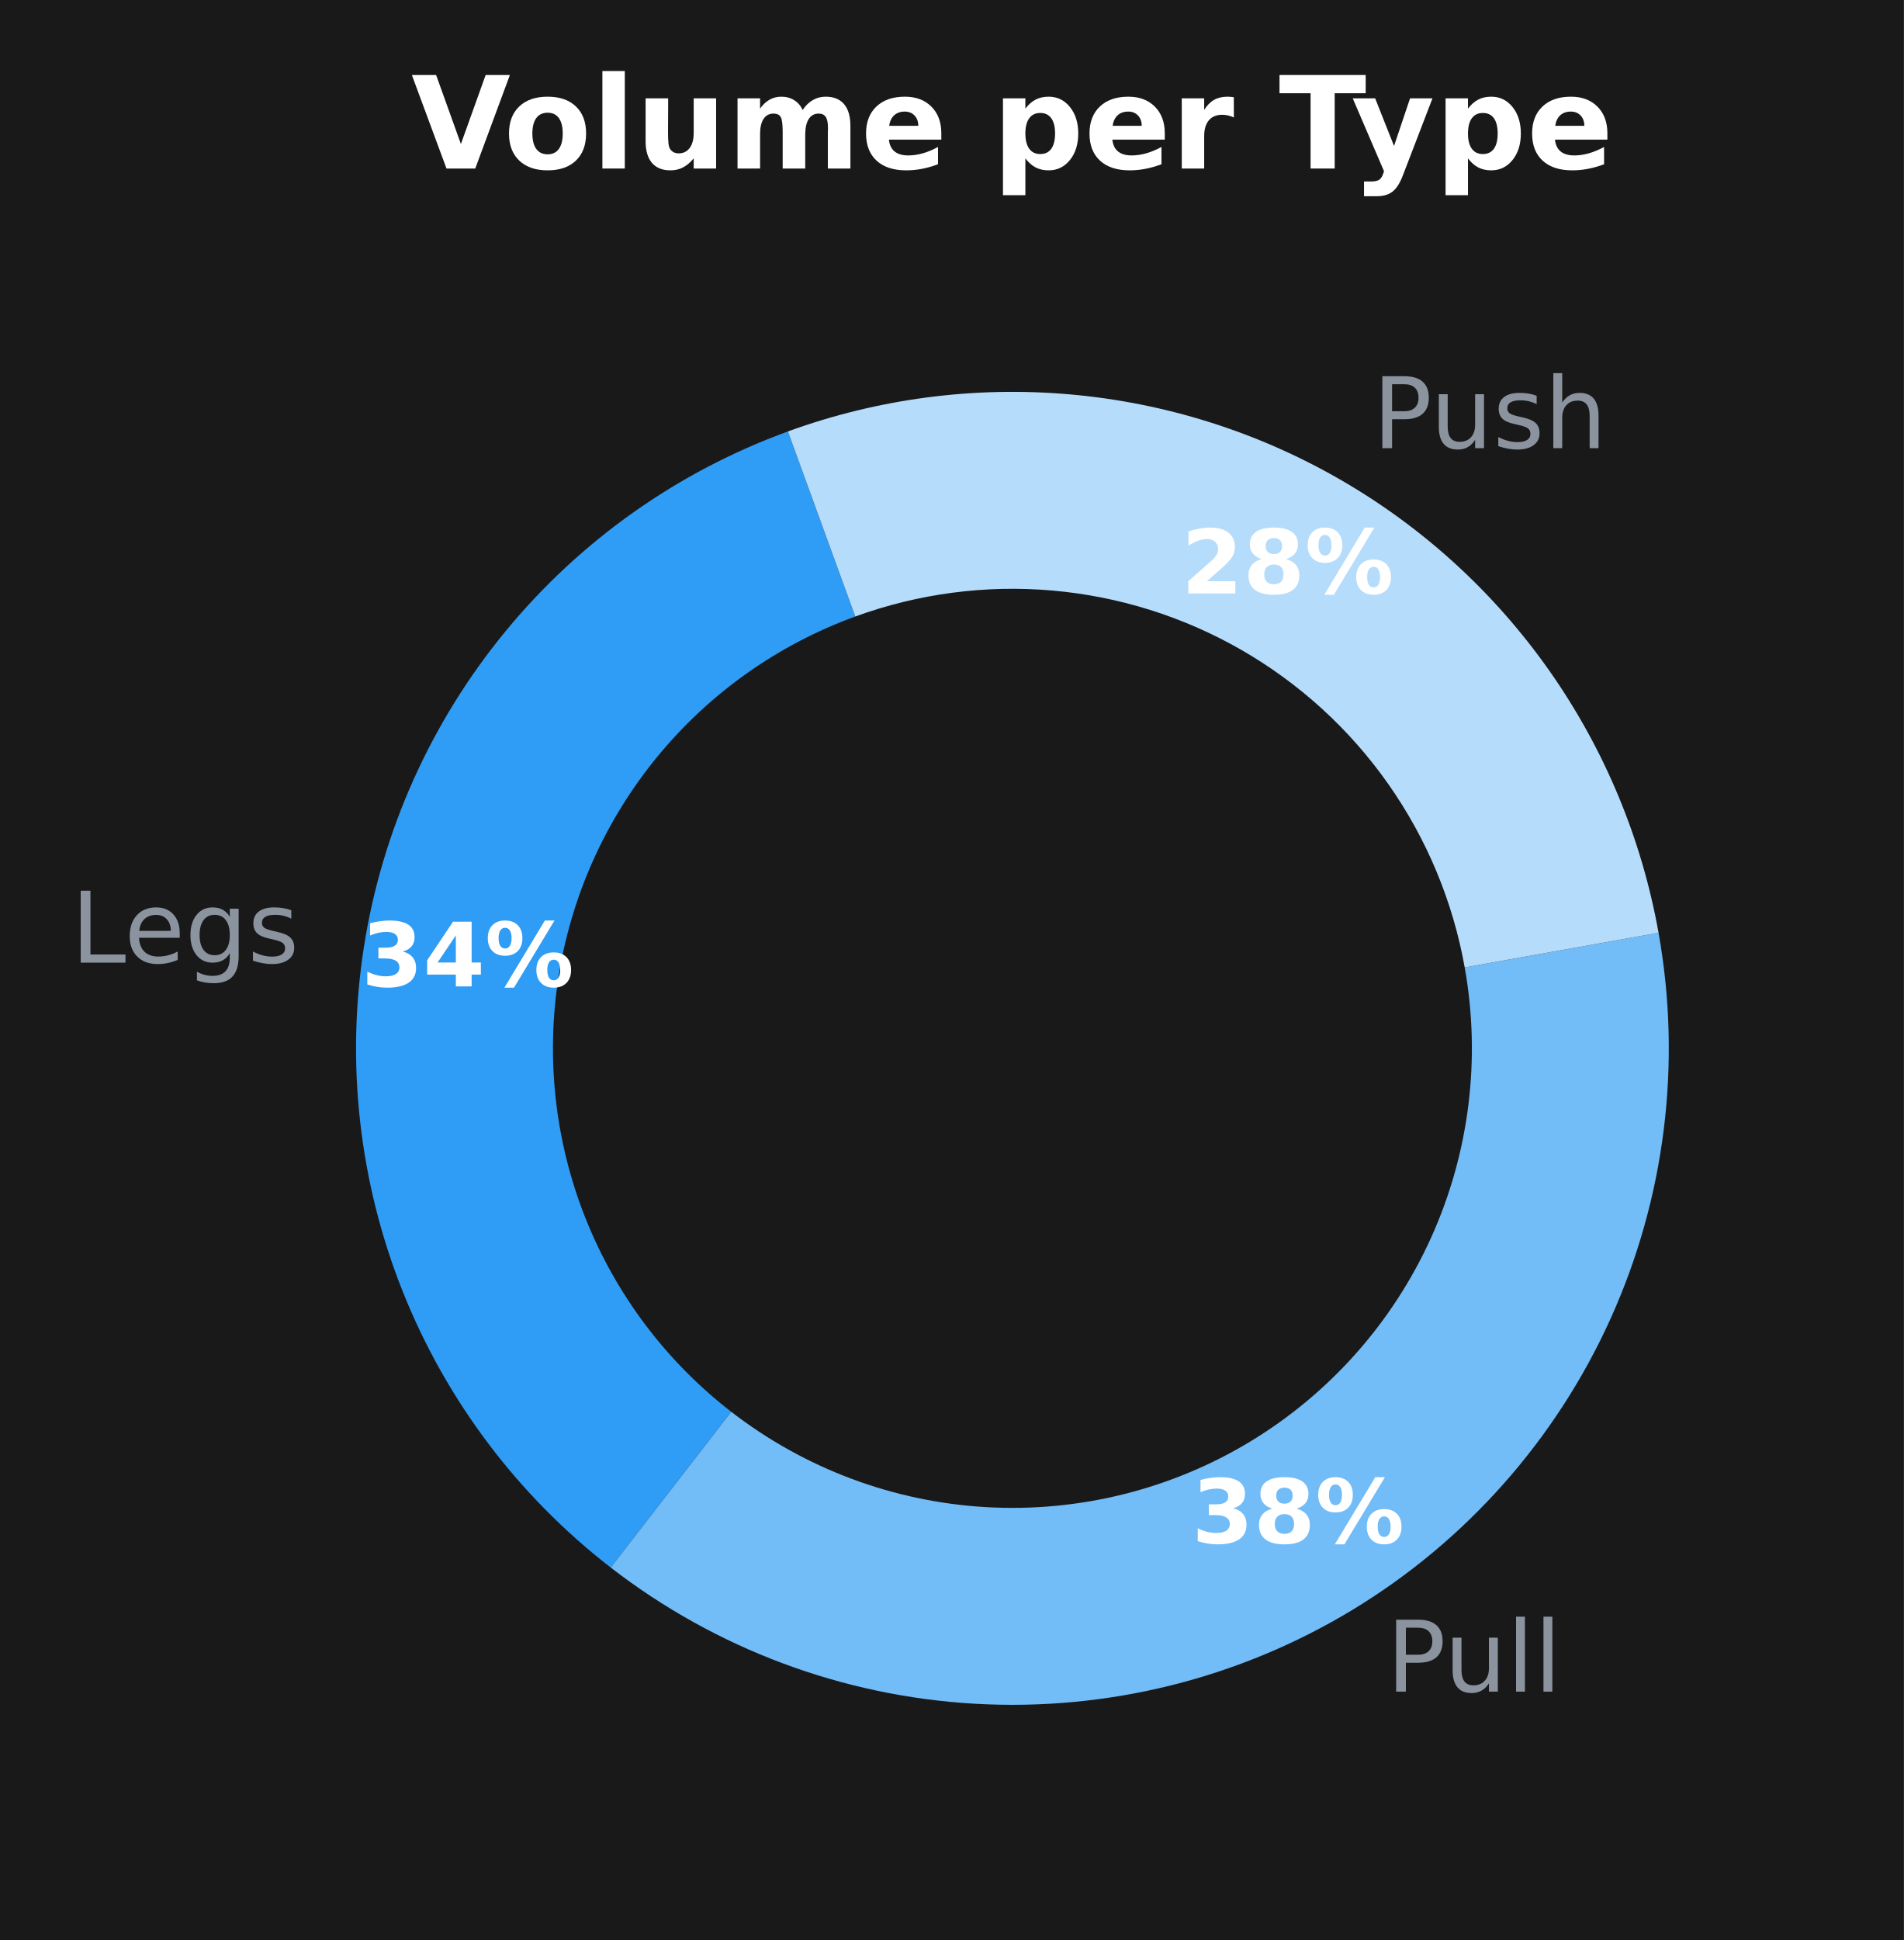
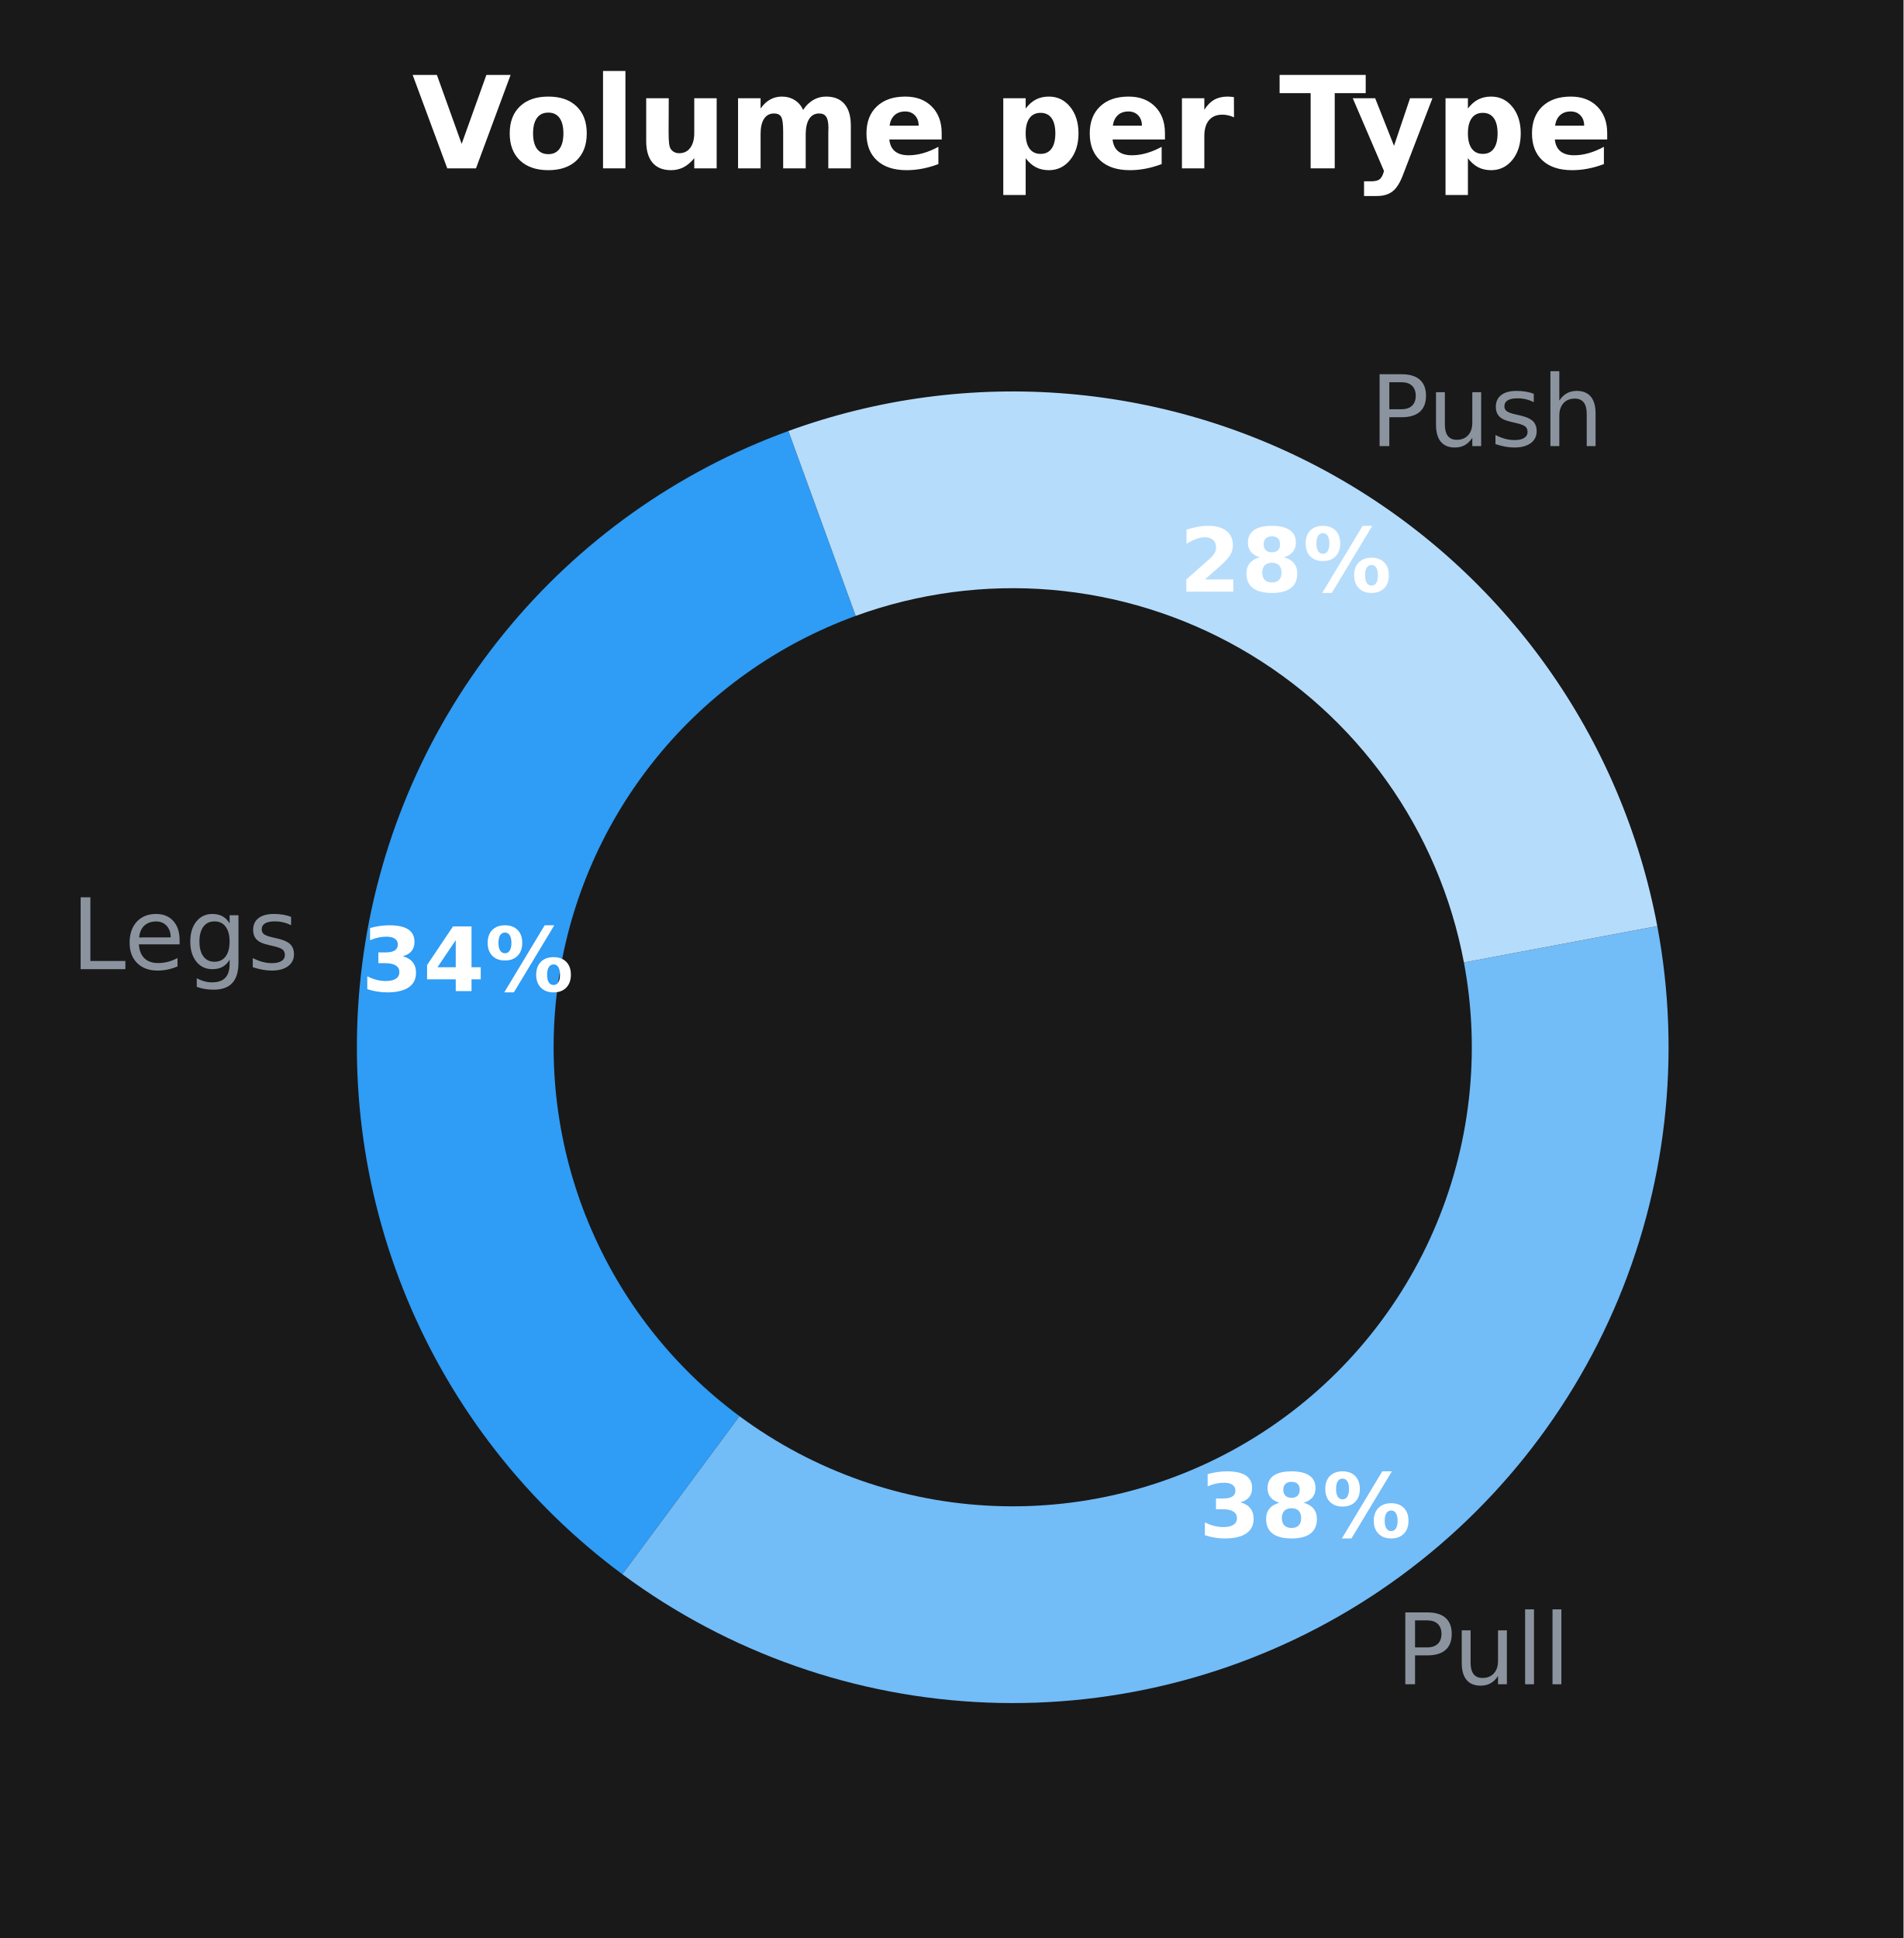
- <svg xmlns="http://www.w3.org/2000/svg" xmlns:xlink="http://www.w3.org/1999/xlink" width="192.974pt" height="196.598pt" viewBox="0 0 192.974 196.598" version="1.1">
+ <svg xmlns="http://www.w3.org/2000/svg" xmlns:xlink="http://www.w3.org/1999/xlink" width="193.089pt" height="196.598pt" viewBox="0 0 193.089 196.598" version="1.1">
  <defs>
    <style type="text/css">*{stroke-linejoin: round; stroke-linecap: butt}</style>
  </defs>
  <g id="figure_1">
    <g id="patch_1">
-       <path d="M 0 196.598  L 192.974 196.598  L 192.974 0  L 0 0  z " style="fill: #191919" />
+       <path d="M 0 196.598  L 193.089 196.598  L 193.089 0  L 0 0  z " style="fill: #191919" />
    </g>
    <g id="axes_1">
      <g id="patch_2">
-         <path d="M 79.86 43.722  C 68.677 47.792 58.789 54.789 51.23 63.981  C 43.671 73.172 38.715 84.225 36.881 95.983  C 35.047 107.741 36.401 119.779 40.801 130.836  C 45.201 141.893 52.488 151.57 61.899 158.853  L 74.114 143.068  C 67.526 137.97 62.425 131.197 59.345 123.457  C 56.265 115.717 55.317 107.29 56.601 99.06  C 57.885 90.829 61.354 83.092 66.645 76.658  C 71.937 70.224 78.858 65.326 86.686 62.477  z " style="fill: #2f9cf5" />
+         <path d="M 79.975 43.722  C 68.681 47.833 58.709 54.928 51.123 64.251  C 43.538 73.574 38.619 84.781 36.892 96.675  C 35.164 108.569 36.691 120.712 41.311 131.807  C 45.93 142.903 53.471 152.543 63.129 159.697  L 75.009 143.659  C 68.248 138.651 62.97 131.904 59.736 124.137  C 56.502 116.37 55.433 107.87 56.643 99.544  C 57.852 91.218 61.295 83.373 66.605 76.847  C 71.915 70.321 78.895 65.354 86.801 62.477  z " style="fill: #2f9cf5" />
      </g>
      <g id="patch_3">
-         <path d="M 61.899 158.853  C 72.529 167.078 85.406 171.892 98.824 172.658  C 112.243 173.424 125.584 170.105 137.08 163.142  C 148.576 156.179 157.697 145.893 163.234 133.646  C 168.771 121.399 170.469 107.757 168.103 94.527  L 148.456 98.04  C 150.113 107.301 148.924 116.851 145.048 125.424  C 141.172 133.996 134.787 141.197 126.74 146.071  C 118.693 150.945 109.354 153.268 99.961 152.732  C 90.568 152.196 81.554 148.826 74.114 143.068  z " style="fill: #72bcf8" />
+         <path d="M 63.129 159.697  C 73.873 167.656 86.772 172.194 100.133 172.715  C 113.494 173.237 126.707 169.719 138.04 162.621  C 149.372 155.524 158.306 145.173 163.67 132.924  C 169.033 120.676 170.582 107.09 168.112 93.949  L 148.497 97.636  C 150.226 106.835 149.142 116.344 145.387 124.918  C 141.633 133.492 135.379 140.738 127.446 145.706  C 119.514 150.674 110.265 153.137 100.912 152.772  C 91.559 152.407 82.53 149.23 75.009 143.659  z " style="fill: #72bcf8" />
      </g>
      <g id="patch_4">
-         <path d="M 168.103 94.527  C 166.395 84.977 162.62 75.916 157.041 67.98  C 151.463 60.044 144.215 53.423 135.808 48.583  C 127.401 43.743 118.036 40.799 108.372 39.96  C 98.708 39.12 88.976 40.404 79.86 43.722  L 86.686 62.477  C 93.067 60.154 99.88 59.255 106.645 59.843  C 113.41 60.431 119.965 62.491 125.85 65.879  C 131.735 69.267 136.808 73.902 140.713 79.457  C 144.618 85.013 147.261 91.356 148.456 98.04  z " style="fill: #b6dcfb" />
+         <path d="M 168.112 93.949  C 166.329 84.464 162.503 75.479 156.901 67.62  C 151.299 59.762 144.053 53.215 135.668 48.437  C 127.283 43.658 117.957 40.761 108.34 39.947  C 98.724 39.133 89.044 40.421 79.975 43.722  L 86.801 62.477  C 93.149 60.166 99.925 59.264 106.657 59.834  C 113.389 60.404 119.916 62.432 125.786 65.777  C 131.656 69.122 136.728 73.705 140.649 79.206  C 144.571 84.707 147.249 90.996 148.497 97.636  z " style="fill: #b6dcfb" />
      </g>
      <g id="matplotlib.axis_1" />
      <g id="matplotlib.axis_2" />
      <g id="text_1">
-         <g style="fill: #8b949e" transform="translate(7.2 97.5556) scale(0.1 -0.1)">
+         <g style="fill: #8b949e" transform="translate(7.2 98.3161) scale(0.1 -0.1)">
          <defs>
            <path id="DejaVuSans-2f" d="M 628 4666  L 1259 4666  L 1259 531  L 3531 531  L 3531 0  L 628 0  L 628 4666  z " transform="scale(0.015625)" />
            <path id="DejaVuSans-48" d="M 3597 1894  L 3597 1613  L 953 1613  Q 991 1019 1311 708  Q 1631 397 2203 397  Q 2534 397 2845 478  Q 3156 559 3463 722  L 3463 178  Q 3153 47 2828 -22  Q 2503 -91 2169 -91  Q 1331 -91 842 396  Q 353 884 353 1716  Q 353 2575 817 3079  Q 1281 3584 2069 3584  Q 2775 3584 3186 3129  Q 3597 2675 3597 1894  z M 3022 2063  Q 3016 2534 2758 2815  Q 2500 3097 2075 3097  Q 1594 3097 1305 2825  Q 1016 2553 972 2059  L 3022 2063  z " transform="scale(0.015625)" />
            <path id="DejaVuSans-4a" d="M 2906 1791  Q 2906 2416 2648 2759  Q 2391 3103 1925 3103  Q 1463 3103 1205 2759  Q 947 2416 947 1791  Q 947 1169 1205 825  Q 1463 481 1925 481  Q 2391 481 2648 825  Q 2906 1169 2906 1791  z M 3481 434  Q 3481 -459 3084 -895  Q 2688 -1331 1869 -1331  Q 1566 -1331 1297 -1286  Q 1028 -1241 775 -1147  L 775 -588  Q 1028 -725 1275 -790  Q 1522 -856 1778 -856  Q 2344 -856 2625 -561  Q 2906 -266 2906 331  L 2906 616  Q 2728 306 2450 153  Q 2172 0 1784 0  Q 1141 0 747 490  Q 353 981 353 1791  Q 353 2603 747 3093  Q 1141 3584 1784 3584  Q 2172 3584 2450 3431  Q 2728 3278 2906 2969  L 2906 3500  L 3481 3500  L 3481 434  z " transform="scale(0.015625)" />
            <path id="DejaVuSans-56" d="M 2834 3397  L 2834 2853  Q 2591 2978 2328 3040  Q 2066 3103 1784 3103  Q 1356 3103 1142 2972  Q 928 2841 928 2578  Q 928 2378 1081 2264  Q 1234 2150 1697 2047  L 1894 2003  Q 2506 1872 2764 1633  Q 3022 1394 3022 966  Q 3022 478 2636 193  Q 2250 -91 1575 -91  Q 1294 -91 989 -36  Q 684 19 347 128  L 347 722  Q 666 556 975 473  Q 1284 391 1588 391  Q 1994 391 2212 530  Q 2431 669 2431 922  Q 2431 1156 2273 1281  Q 2116 1406 1581 1522  L 1381 1569  Q 847 1681 609 1914  Q 372 2147 372 2553  Q 372 3047 722 3315  Q 1072 3584 1716 3584  Q 2034 3584 2315 3537  Q 2597 3491 2834 3397  z " transform="scale(0.015625)" />
          </defs>
          <use xlink:href="#DejaVuSans-2f" />
          <use xlink:href="#DejaVuSans-48" transform="translate(53.96875 0)" />
          <use xlink:href="#DejaVuSans-4a" transform="translate(115.5 0)" />
          <use xlink:href="#DejaVuSans-56" transform="translate(178.9844 0)" />
        </g>
      </g>
      <g id="text_2">
-         <g style="fill: #8b949e" transform="translate(140.5265 171.4305) scale(0.1 -0.1)">
+         <g style="fill: #8b949e" transform="translate(141.571 170.8578) scale(0.1 -0.1)">
          <defs>
            <path id="DejaVuSans-33" d="M 1259 4147  L 1259 2394  L 2053 2394  Q 2494 2394 2734 2622  Q 2975 2850 2975 3272  Q 2975 3691 2734 3919  Q 2494 4147 2053 4147  L 1259 4147  z M 628 4666  L 2053 4666  Q 2838 4666 3239 4311  Q 3641 3956 3641 3272  Q 3641 2581 3239 2228  Q 2838 1875 2053 1875  L 1259 1875  L 1259 0  L 628 0  L 628 4666  z " transform="scale(0.015625)" />
            <path id="DejaVuSans-58" d="M 544 1381  L 544 3500  L 1119 3500  L 1119 1403  Q 1119 906 1312 657  Q 1506 409 1894 409  Q 2359 409 2629 706  Q 2900 1003 2900 1516  L 2900 3500  L 3475 3500  L 3475 0  L 2900 0  L 2900 538  Q 2691 219 2414 64  Q 2138 -91 1772 -91  Q 1169 -91 856 284  Q 544 659 544 1381  z M 1991 3584  L 1991 3584  z " transform="scale(0.015625)" />
            <path id="DejaVuSans-4f" d="M 603 4863  L 1178 4863  L 1178 0  L 603 0  L 603 4863  z " transform="scale(0.015625)" />
          </defs>
          <use xlink:href="#DejaVuSans-33" />
          <use xlink:href="#DejaVuSans-58" transform="translate(58.54688 0)" />
          <use xlink:href="#DejaVuSans-4f" transform="translate(121.9219 0)" />
          <use xlink:href="#DejaVuSans-4f" transform="translate(149.7031 0)" />
        </g>
      </g>
      <g id="text_3">
-         <g style="fill: #8b949e" transform="translate(139.1276 45.41526) scale(0.1 -0.1)">
+         <g style="fill: #8b949e" transform="translate(138.9618 45.25469) scale(0.1 -0.1)">
          <defs>
            <path id="DejaVuSans-4b" d="M 3513 2113  L 3513 0  L 2938 0  L 2938 2094  Q 2938 2591 2744 2837  Q 2550 3084 2163 3084  Q 1697 3084 1428 2787  Q 1159 2491 1159 1978  L 1159 0  L 581 0  L 581 4863  L 1159 4863  L 1159 2956  Q 1366 3272 1645 3428  Q 1925 3584 2291 3584  Q 2894 3584 3203 3211  Q 3513 2838 3513 2113  z " transform="scale(0.015625)" />
          </defs>
          <use xlink:href="#DejaVuSans-33" />
          <use xlink:href="#DejaVuSans-58" transform="translate(58.54688 0)" />
          <use xlink:href="#DejaVuSans-56" transform="translate(121.9219 0)" />
          <use xlink:href="#DejaVuSans-4b" transform="translate(174.0156 0)" />
        </g>
      </g>
      <g id="text_4">
-         <g style="fill: #ffffff" transform="translate(36.6272 99.96202) scale(0.09 -0.09)">
+         <g style="fill: #ffffff" transform="translate(36.65428 100.5428) scale(0.09 -0.09)">
          <defs>
            <path id="DejaVuSans-Bold-16" d="M 2981 2516  Q 3453 2394 3698 2092  Q 3944 1791 3944 1325  Q 3944 631 3412 270  Q 2881 -91 1863 -91  Q 1503 -91 1142 -33  Q 781 25 428 141  L 428 1069  Q 766 900 1098 814  Q 1431 728 1753 728  Q 2231 728 2486 893  Q 2741 1059 2741 1369  Q 2741 1688 2480 1852  Q 2219 2016 1709 2016  L 1228 2016  L 1228 2791  L 1734 2791  Q 2188 2791 2409 2933  Q 2631 3075 2631 3366  Q 2631 3634 2415 3781  Q 2200 3928 1806 3928  Q 1516 3928 1219 3862  Q 922 3797 628 3669  L 628 4550  Q 984 4650 1334 4700  Q 1684 4750 2022 4750  Q 2931 4750 3382 4451  Q 3834 4153 3834 3553  Q 3834 3144 3618 2883  Q 3403 2622 2981 2516  z " transform="scale(0.015625)" />
            <path id="DejaVuSans-Bold-17" d="M 2356 3675  L 1038 1722  L 2356 1722  L 2356 3675  z M 2156 4666  L 3494 4666  L 3494 1722  L 4159 1722  L 4159 850  L 3494 850  L 3494 0  L 2356 0  L 2356 850  L 288 850  L 288 1881  L 2156 4666  z " transform="scale(0.015625)" />
            <path id="DejaVuSans-Bold-8" d="M 4959 1925  Q 4738 1925 4616 1733  Q 4494 1541 4494 1184  Q 4494 825 4614 633  Q 4734 441 4959 441  Q 5184 441 5303 633  Q 5422 825 5422 1184  Q 5422 1541 5301 1733  Q 5181 1925 4959 1925  z M 4959 2450  Q 5541 2450 5875 2112  Q 6209 1775 6209 1184  Q 6209 594 5875 251  Q 5541 -91 4959 -91  Q 4378 -91 4042 251  Q 3706 594 3706 1184  Q 3706 1772 4042 2111  Q 4378 2450 4959 2450  z M 2094 -91  L 1403 -91  L 4319 4750  L 5013 4750  L 2094 -91  z M 1453 4750  Q 2034 4750 2367 4411  Q 2700 4072 2700 3481  Q 2700 2891 2367 2550  Q 2034 2209 1453 2209  Q 872 2209 539 2550  Q 206 2891 206 3481  Q 206 4072 539 4411  Q 872 4750 1453 4750  z M 1453 4225  Q 1228 4225 1106 4031  Q 984 3838 984 3481  Q 984 3122 1106 2926  Q 1228 2731 1453 2731  Q 1678 2731 1798 2926  Q 1919 3122 1919 3481  Q 1919 3838 1797 4031  Q 1675 4225 1453 4225  z " transform="scale(0.015625)" />
          </defs>
          <use xlink:href="#DejaVuSans-Bold-16" />
          <use xlink:href="#DejaVuSans-Bold-17" transform="translate(69.57812 0)" />
          <use xlink:href="#DejaVuSans-Bold-8" transform="translate(139.1562 0)" />
        </g>
      </g>
      <g id="text_5">
-         <g style="fill: #ffffff" transform="translate(120.7942 156.3753) scale(0.09 -0.09)">
+         <g style="fill: #ffffff" transform="translate(121.6189 155.9379) scale(0.09 -0.09)">
          <defs>
            <path id="DejaVuSans-Bold-1b" d="M 2228 2088  Q 1891 2088 1709 1903  Q 1528 1719 1528 1375  Q 1528 1031 1709 848  Q 1891 666 2228 666  Q 2563 666 2741 848  Q 2919 1031 2919 1375  Q 2919 1722 2741 1905  Q 2563 2088 2228 2088  z M 1350 2484  Q 925 2613 709 2878  Q 494 3144 494 3541  Q 494 4131 934 4440  Q 1375 4750 2228 4750  Q 3075 4750 3515 4442  Q 3956 4134 3956 3541  Q 3956 3144 3739 2878  Q 3522 2613 3097 2484  Q 3572 2353 3814 2058  Q 4056 1763 4056 1313  Q 4056 619 3595 264  Q 3134 -91 2228 -91  Q 1319 -91 855 264  Q 391 619 391 1313  Q 391 1763 633 2058  Q 875 2353 1350 2484  z M 1631 3419  Q 1631 3141 1786 2991  Q 1941 2841 2228 2841  Q 2509 2841 2662 2991  Q 2816 3141 2816 3419  Q 2816 3697 2662 3845  Q 2509 3994 2228 3994  Q 1941 3994 1786 3844  Q 1631 3694 1631 3419  z " transform="scale(0.015625)" />
          </defs>
          <use xlink:href="#DejaVuSans-Bold-16" />
          <use xlink:href="#DejaVuSans-Bold-1b" transform="translate(69.57812 0)" />
          <use xlink:href="#DejaVuSans-Bold-8" transform="translate(139.1562 0)" />
        </g>
      </g>
      <g id="text_6">
-         <g style="fill: #ffffff" transform="translate(119.7259 60.14546) scale(0.09 -0.09)">
+         <g style="fill: #ffffff" transform="translate(119.6264 60.02284) scale(0.09 -0.09)">
          <defs>
            <path id="DejaVuSans-Bold-15" d="M 1844 884  L 3897 884  L 3897 0  L 506 0  L 506 884  L 2209 2388  Q 2438 2594 2547 2791  Q 2656 2988 2656 3200  Q 2656 3528 2436 3728  Q 2216 3928 1850 3928  Q 1569 3928 1234 3808  Q 900 3688 519 3450  L 519 4475  Q 925 4609 1322 4679  Q 1719 4750 2100 4750  Q 2938 4750 3402 4381  Q 3866 4013 3866 3353  Q 3866 2972 3669 2642  Q 3472 2313 2841 1759  L 1844 884  z " transform="scale(0.015625)" />
          </defs>
          <use xlink:href="#DejaVuSans-Bold-15" />
          <use xlink:href="#DejaVuSans-Bold-1b" transform="translate(69.57812 0)" />
          <use xlink:href="#DejaVuSans-Bold-8" transform="translate(139.1562 0)" />
        </g>
      </g>
      <g id="text_7">
-         <g style="fill: #ffffff" transform="translate(41.68162 17.07797) scale(0.13 -0.13)">
+         <g style="fill: #ffffff" transform="translate(41.79617 17.07797) scale(0.13 -0.13)">
          <defs>
            <path id="DejaVuSans-Bold-39" d="M 31 4666  L 1241 4666  L 2478 1222  L 3713 4666  L 4922 4666  L 3194 0  L 1759 0  L 31 4666  z " transform="scale(0.015625)" />
            <path id="DejaVuSans-Bold-52" d="M 2203 2784  Q 1831 2784 1636 2517  Q 1441 2250 1441 1747  Q 1441 1244 1636 976  Q 1831 709 2203 709  Q 2569 709 2762 976  Q 2956 1244 2956 1747  Q 2956 2250 2762 2517  Q 2569 2784 2203 2784  z M 2203 3584  Q 3106 3584 3614 3096  Q 4122 2609 4122 1747  Q 4122 884 3614 396  Q 3106 -91 2203 -91  Q 1297 -91 786 396  Q 275 884 275 1747  Q 275 2609 786 3096  Q 1297 3584 2203 3584  z " transform="scale(0.015625)" />
            <path id="DejaVuSans-Bold-4f" d="M 538 4863  L 1656 4863  L 1656 0  L 538 0  L 538 4863  z " transform="scale(0.015625)" />
            <path id="DejaVuSans-Bold-58" d="M 500 1363  L 500 3500  L 1625 3500  L 1625 3150  Q 1625 2866 1622 2436  Q 1619 2006 1619 1863  Q 1619 1441 1641 1255  Q 1663 1069 1716 984  Q 1784 875 1895 815  Q 2006 756 2150 756  Q 2500 756 2700 1025  Q 2900 1294 2900 1772  L 2900 3500  L 4019 3500  L 4019 0  L 2900 0  L 2900 506  Q 2647 200 2364 54  Q 2081 -91 1741 -91  Q 1134 -91 817 281  Q 500 653 500 1363  z " transform="scale(0.015625)" />
            <path id="DejaVuSans-Bold-50" d="M 3781 2919  Q 3994 3244 4286 3414  Q 4578 3584 4928 3584  Q 5531 3584 5847 3212  Q 6163 2841 6163 2131  L 6163 0  L 5038 0  L 5038 1825  Q 5041 1866 5042 1909  Q 5044 1953 5044 2034  Q 5044 2406 4934 2573  Q 4825 2741 4581 2741  Q 4263 2741 4089 2478  Q 3916 2216 3909 1719  L 3909 0  L 2784 0  L 2784 1825  Q 2784 2406 2684 2573  Q 2584 2741 2328 2741  Q 2006 2741 1831 2477  Q 1656 2213 1656 1722  L 1656 0  L 531 0  L 531 3500  L 1656 3500  L 1656 2988  Q 1863 3284 2130 3434  Q 2397 3584 2719 3584  Q 3081 3584 3359 3409  Q 3638 3234 3781 2919  z " transform="scale(0.015625)" />
            <path id="DejaVuSans-Bold-48" d="M 4031 1759  L 4031 1441  L 1416 1441  Q 1456 1047 1700 850  Q 1944 653 2381 653  Q 2734 653 3104 758  Q 3475 863 3866 1075  L 3866 213  Q 3469 63 3072 -14  Q 2675 -91 2278 -91  Q 1328 -91 801 392  Q 275 875 275 1747  Q 275 2603 792 3093  Q 1309 3584 2216 3584  Q 3041 3584 3536 3087  Q 4031 2591 4031 1759  z M 2881 2131  Q 2881 2450 2695 2645  Q 2509 2841 2209 2841  Q 1884 2841 1681 2658  Q 1478 2475 1428 2131  L 2881 2131  z " transform="scale(0.015625)" />
            <path id="DejaVuSans-Bold-3" transform="scale(0.015625)" />
            <path id="DejaVuSans-Bold-53" d="M 1656 506  L 1656 -1331  L 538 -1331  L 538 3500  L 1656 3500  L 1656 2988  Q 1888 3294 2169 3439  Q 2450 3584 2816 3584  Q 3463 3584 3878 3070  Q 4294 2556 4294 1747  Q 4294 938 3878 423  Q 3463 -91 2816 -91  Q 2450 -91 2169 54  Q 1888 200 1656 506  z M 2400 2772  Q 2041 2772 1848 2508  Q 1656 2244 1656 1747  Q 1656 1250 1848 986  Q 2041 722 2400 722  Q 2759 722 2948 984  Q 3138 1247 3138 1747  Q 3138 2247 2948 2509  Q 2759 2772 2400 2772  z " transform="scale(0.015625)" />
            <path id="DejaVuSans-Bold-55" d="M 3138 2547  Q 2991 2616 2845 2648  Q 2700 2681 2553 2681  Q 2122 2681 1889 2404  Q 1656 2128 1656 1613  L 1656 0  L 538 0  L 538 3500  L 1656 3500  L 1656 2925  Q 1872 3269 2151 3426  Q 2431 3584 2822 3584  Q 2878 3584 2943 3579  Q 3009 3575 3134 3559  L 3138 2547  z " transform="scale(0.015625)" />
            <path id="DejaVuSans-Bold-37" d="M 31 4666  L 4331 4666  L 4331 3756  L 2784 3756  L 2784 0  L 1581 0  L 1581 3756  L 31 3756  L 31 4666  z " transform="scale(0.015625)" />
            <path id="DejaVuSans-Bold-5c" d="M 78 3500  L 1197 3500  L 2138 1125  L 2938 3500  L 4056 3500  L 2584 -331  Q 2363 -916 2067 -1148  Q 1772 -1381 1288 -1381  L 641 -1381  L 641 -647  L 991 -647  Q 1275 -647 1404 -556  Q 1534 -466 1606 -231  L 1638 -134  L 78 3500  z " transform="scale(0.015625)" />
          </defs>
          <use xlink:href="#DejaVuSans-Bold-39" />
          <use xlink:href="#DejaVuSans-Bold-52" transform="translate(71.92188 0)" />
          <use xlink:href="#DejaVuSans-Bold-4f" transform="translate(140.625 0)" />
          <use xlink:href="#DejaVuSans-Bold-58" transform="translate(174.9062 0)" />
          <use xlink:href="#DejaVuSans-Bold-50" transform="translate(246.0938 0)" />
          <use xlink:href="#DejaVuSans-Bold-48" transform="translate(350.2969 0)" />
          <use xlink:href="#DejaVuSans-Bold-3" transform="translate(418.125 0)" />
          <use xlink:href="#DejaVuSans-Bold-53" transform="translate(452.9375 0)" />
          <use xlink:href="#DejaVuSans-Bold-48" transform="translate(524.5156 0)" />
          <use xlink:href="#DejaVuSans-Bold-55" transform="translate(592.3438 0)" />
          <use xlink:href="#DejaVuSans-Bold-3" transform="translate(641.6562 0)" />
          <use xlink:href="#DejaVuSans-Bold-37" transform="translate(676.4688 0)" />
          <use xlink:href="#DejaVuSans-Bold-5c" transform="translate(732.8281 0)" />
          <use xlink:href="#DejaVuSans-Bold-53" transform="translate(798.0156 0)" />
          <use xlink:href="#DejaVuSans-Bold-48" transform="translate(869.5938 0)" />
        </g>
      </g>
    </g>
  </g>
</svg>
